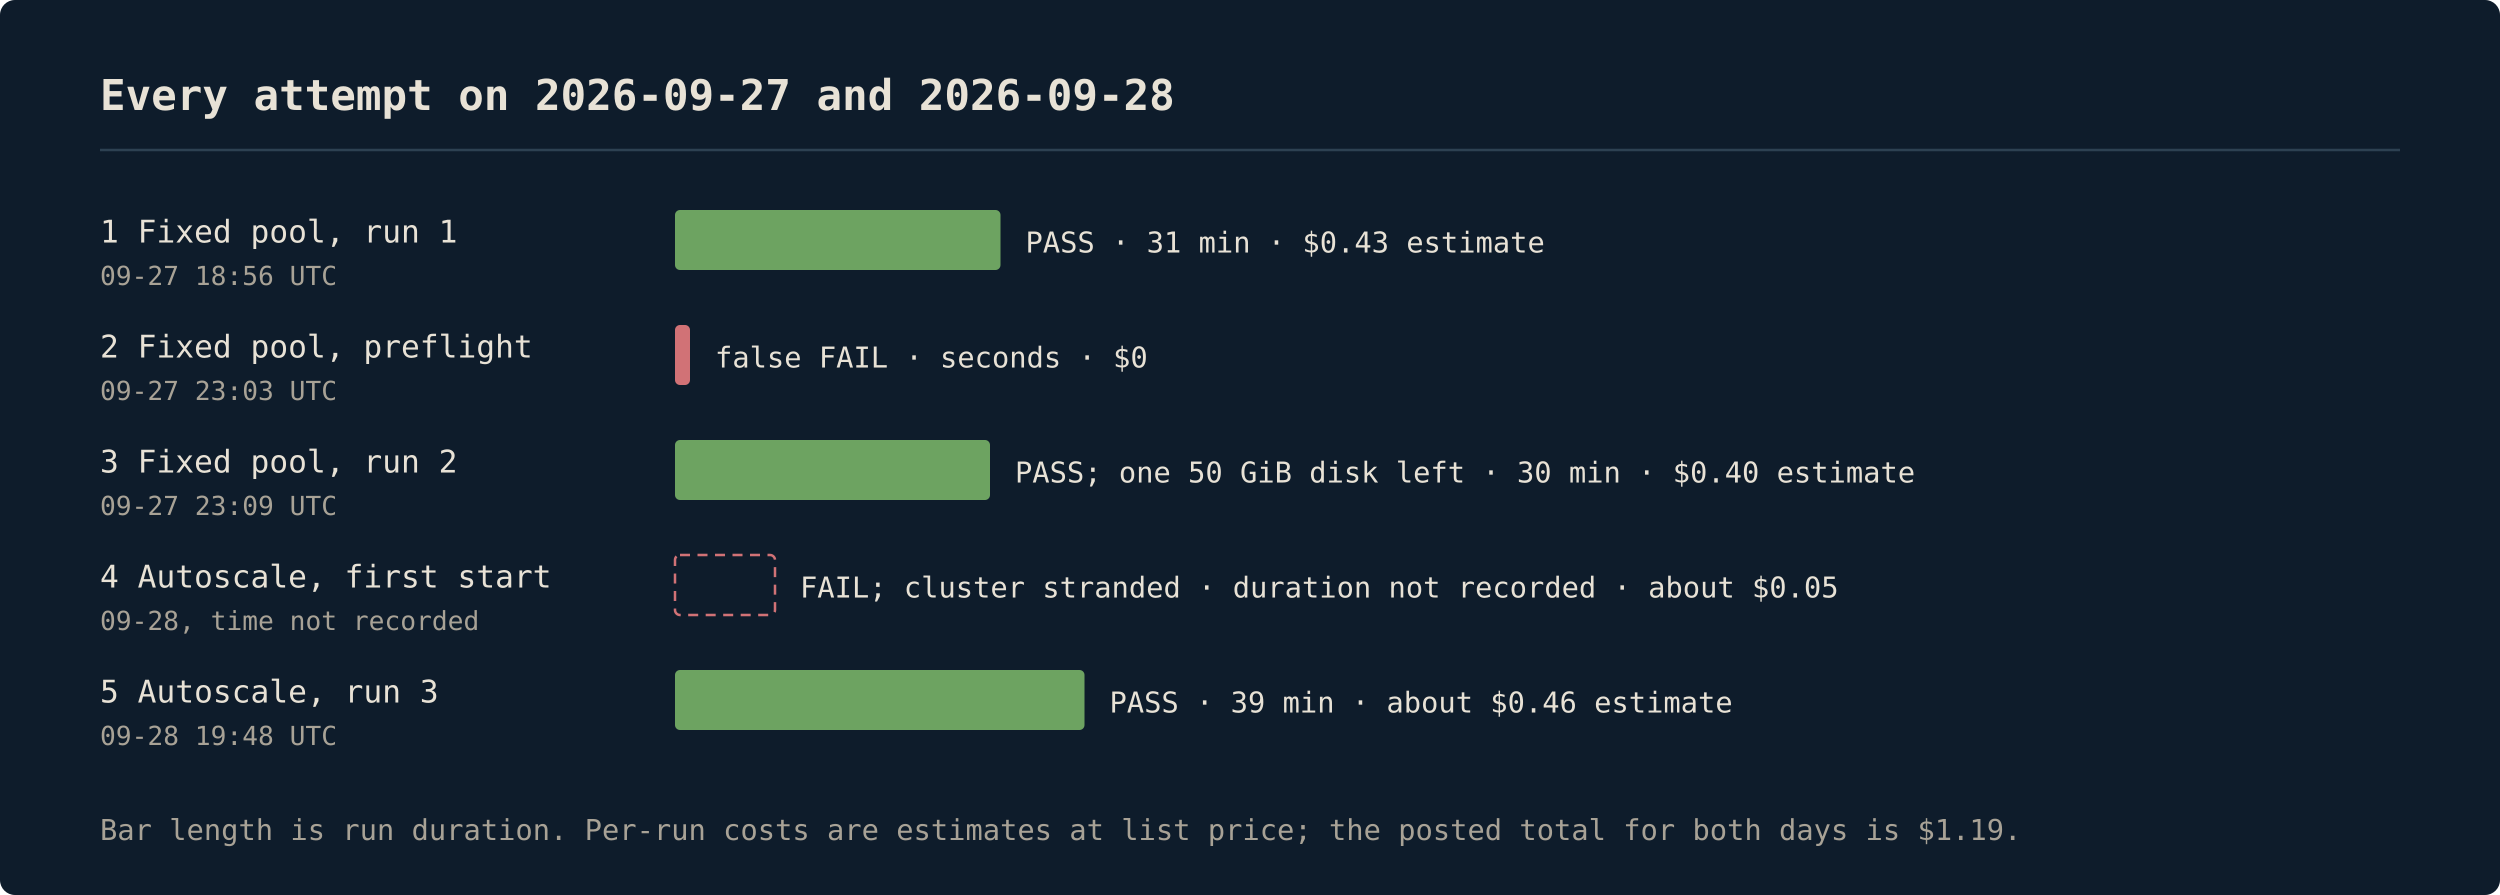
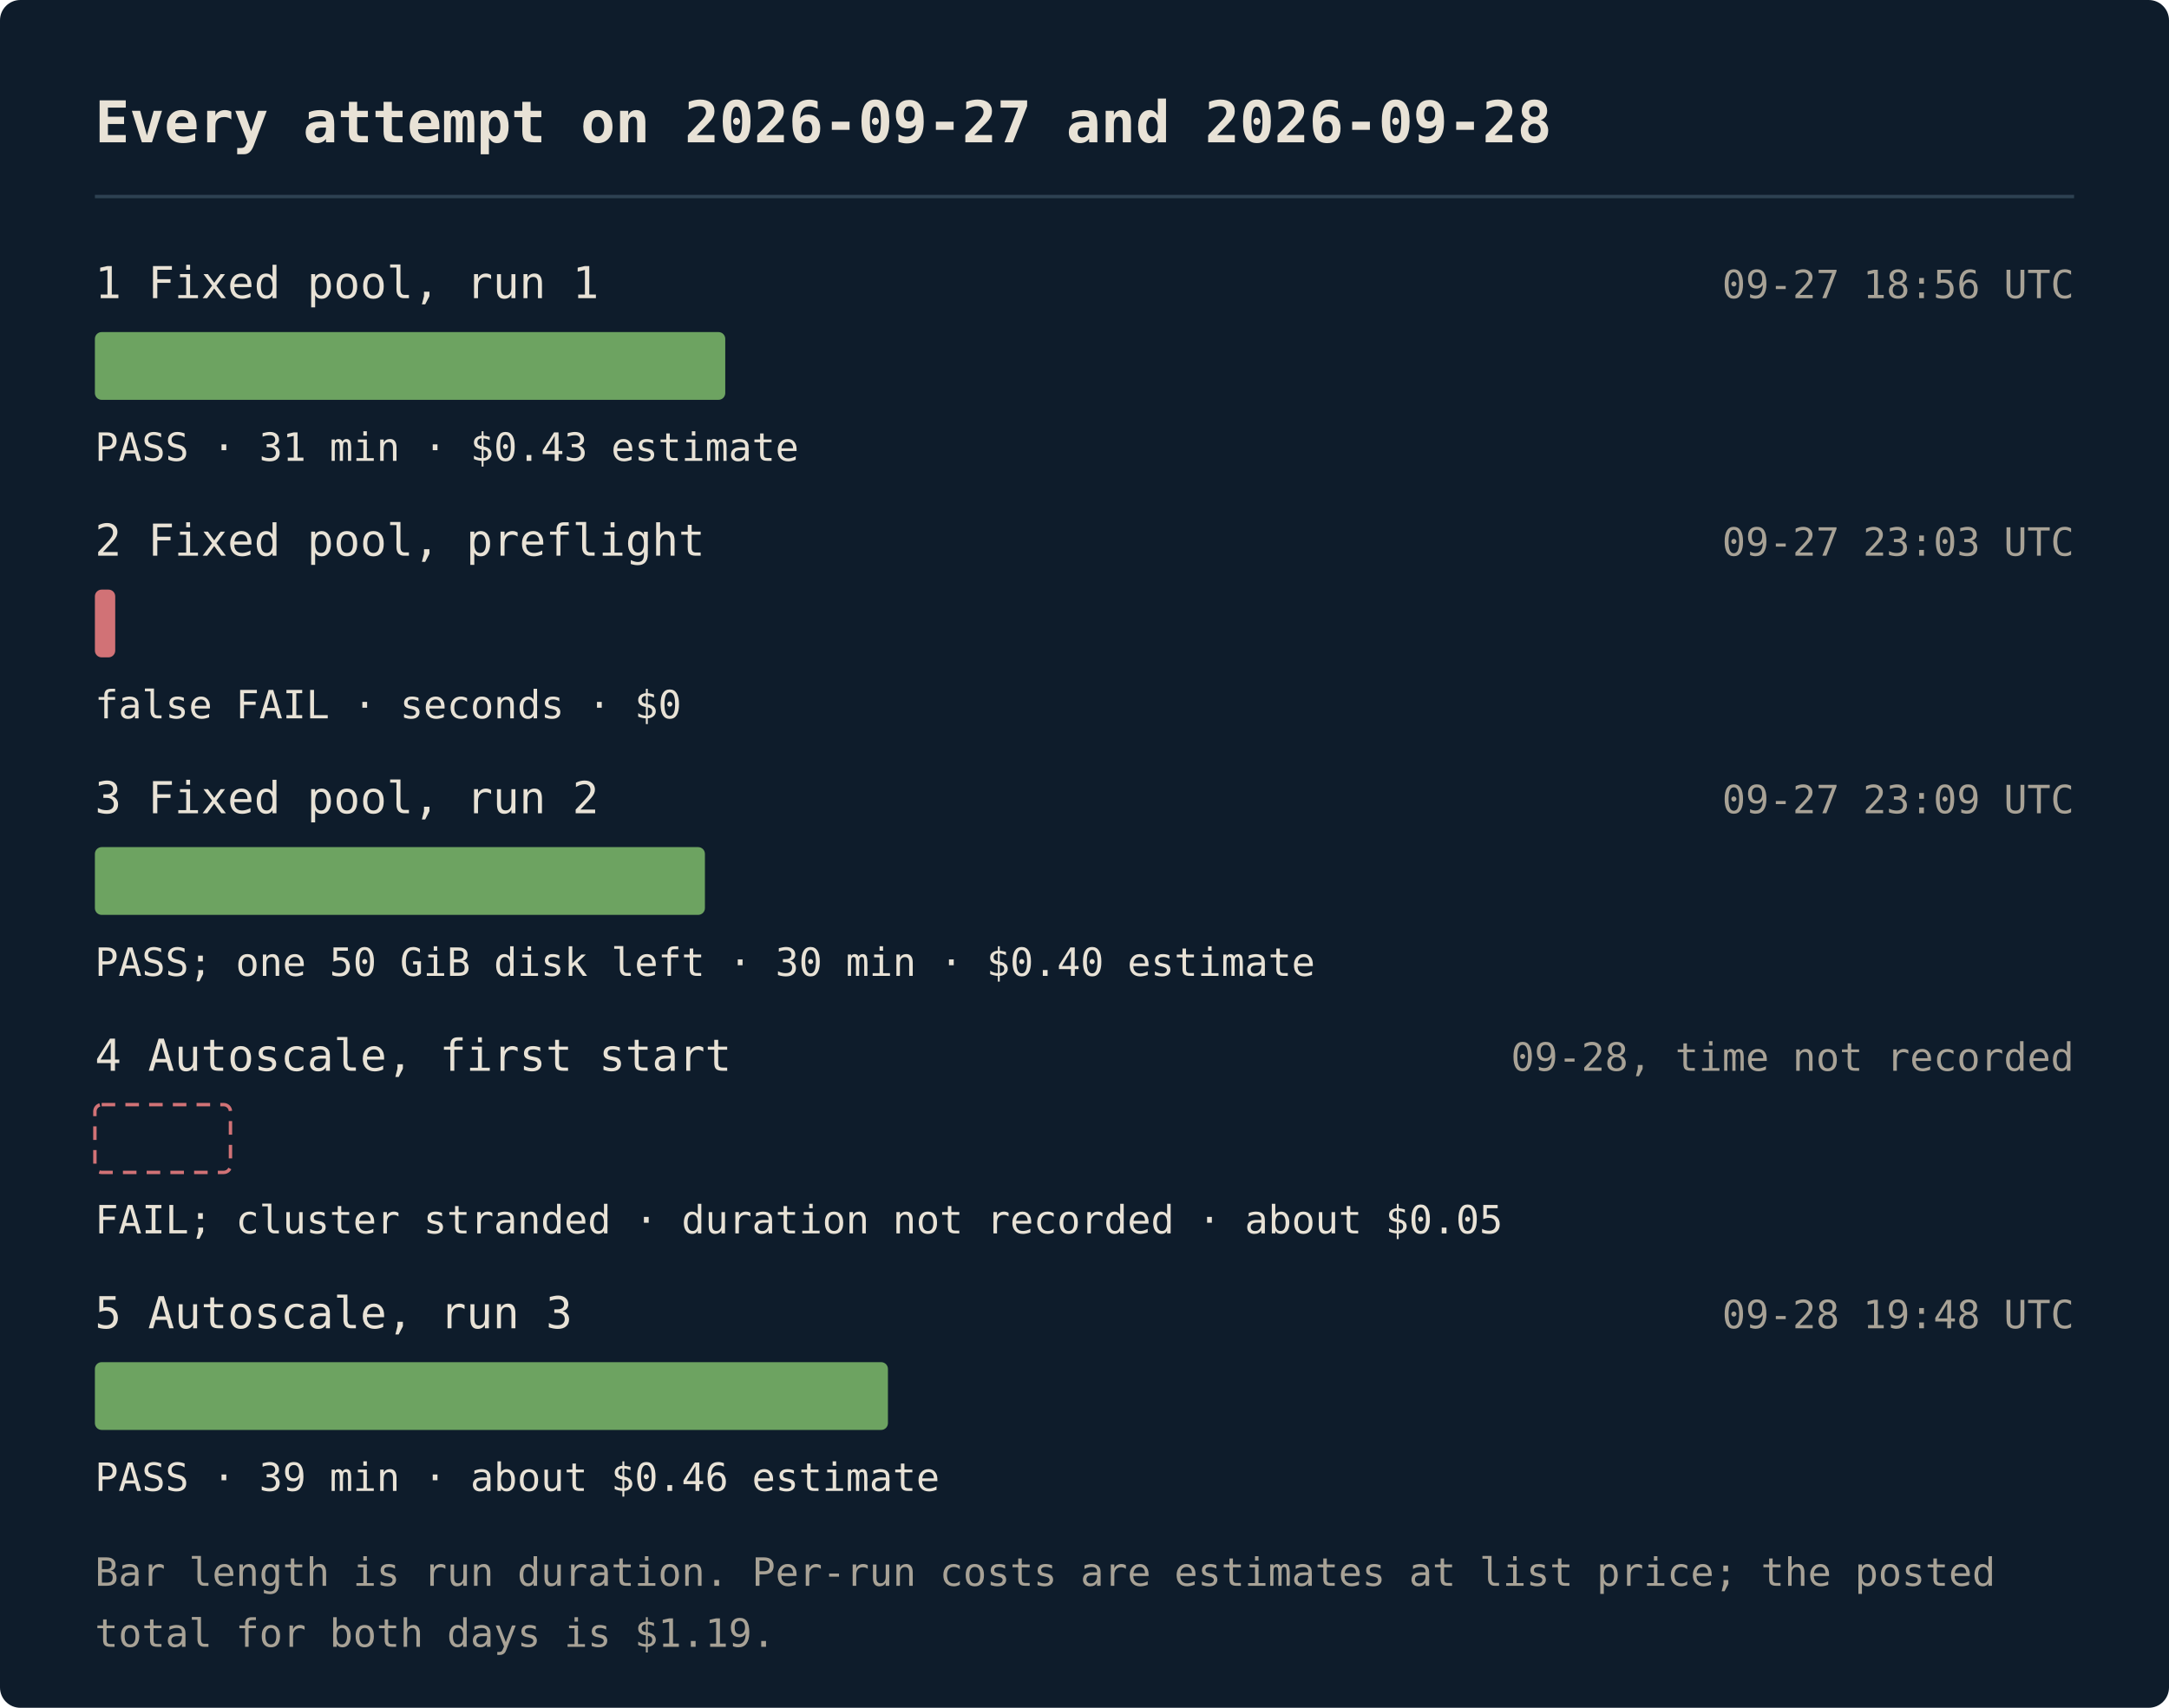
- <svg xmlns="http://www.w3.org/2000/svg" viewBox="0 0 1000 358" role="img" font-family="ui-monospace, &quot;SFMono-Regular&quot;, &quot;SF Mono&quot;, Menlo, Consolas, monospace">
-   <rect width="1000" height="358" rx="6" fill="#0E1C2B" />
-   <text x="40" y="44" font-size="17" fill="#E8E2D6" font-weight="600">Every attempt on 2026-09-27 and 2026-09-28</text>
-   <line x1="40" y1="60" x2="960" y2="60" stroke="#2D4152" />
-   <text x="40" y="97" font-size="12.5" fill="#E8E2D6">1  Fixed pool, run 1</text>
-   <text x="40" y="114" font-size="10.5" fill="#A8A296">09-27 18:56 UTC</text>
-   <rect x="270.0" y="84" width="130.2" height="24" rx="2" fill="#6DA361" />
-   <text x="410.2" y="101" font-size="11.5" fill="#E8E2D6">PASS · 31 min · $0.43 estimate</text>
-   <text x="40" y="143" font-size="12.5" fill="#E8E2D6">2  Fixed pool, preflight</text>
-   <text x="40" y="160" font-size="10.5" fill="#A8A296">09-27 23:03 UTC</text>
-   <rect x="270.0" y="130" width="6.0" height="24" rx="2" fill="#D17276" />
-   <text x="286" y="147" font-size="11.5" fill="#E8E2D6">false FAIL · seconds · $0</text>
-   <text x="40" y="189" font-size="12.5" fill="#E8E2D6">3  Fixed pool, run 2</text>
-   <text x="40" y="206" font-size="10.5" fill="#A8A296">09-27 23:09 UTC</text>
-   <rect x="270.0" y="176" width="126.0" height="24" rx="2" fill="#6DA361" />
-   <text x="406.0" y="193" font-size="11.5" fill="#E8E2D6">PASS; one 50 GiB disk left · 30 min · $0.40 estimate</text>
-   <text x="40" y="235" font-size="12.5" fill="#E8E2D6">4  Autoscale, first start</text>
-   <text x="40" y="252" font-size="10.5" fill="#A8A296">09-28, time not recorded</text>
-   <rect x="270" y="222" width="40" height="24" rx="2" fill="none" stroke="#D17276" stroke-dasharray="4 3" />
-   <text x="320" y="239" font-size="11.5" fill="#E8E2D6">FAIL; cluster stranded · duration not recorded · about $0.05</text>
-   <text x="40" y="281" font-size="12.5" fill="#E8E2D6">5  Autoscale, run 3</text>
-   <text x="40" y="298" font-size="10.5" fill="#A8A296">09-28 19:48 UTC</text>
-   <rect x="270.0" y="268" width="163.8" height="24" rx="2" fill="#6DA361" />
-   <text x="443.8" y="285" font-size="11.5" fill="#E8E2D6">PASS · 39 min · about $0.46 estimate</text>
-   <text x="40" y="336" font-size="11.5" fill="#A8A296">Bar length is run duration. Per-run costs are estimates at list price; the posted total for both days is $1.19.</text>
+ <svg xmlns="http://www.w3.org/2000/svg" viewBox="0 0 640 504" role="img" font-family="ui-monospace, &quot;SFMono-Regular&quot;, &quot;SF Mono&quot;, Menlo, Consolas, monospace">
+   <rect width="640" height="504" rx="6" fill="#0E1C2B" />
+   <text x="28" y="42" font-size="17" fill="#E8E2D6" font-weight="600">Every attempt on 2026-09-27 and 2026-09-28</text>
+   <line x1="28" y1="58" x2="612" y2="58" stroke="#2D4152" />
+   <text x="28" y="88" font-size="13" fill="#E8E2D6">1  Fixed pool, run 1</text>
+   <text x="612" y="88" font-size="11.5" fill="#A8A296" text-anchor="end">09-27 18:56 UTC</text>
+   <rect x="28.0" y="98" width="186.0" height="20" rx="2" fill="#6DA361" />
+   <text x="28" y="136" font-size="11.5" fill="#E8E2D6">PASS · 31 min · $0.43 estimate</text>
+   <text x="28" y="164" font-size="13" fill="#E8E2D6">2  Fixed pool, preflight</text>
+   <text x="612" y="164" font-size="11.5" fill="#A8A296" text-anchor="end">09-27 23:03 UTC</text>
+   <rect x="28.0" y="174" width="6.0" height="20" rx="2" fill="#D17276" />
+   <text x="28" y="212" font-size="11.5" fill="#E8E2D6">false FAIL · seconds · $0</text>
+   <text x="28" y="240" font-size="13" fill="#E8E2D6">3  Fixed pool, run 2</text>
+   <text x="612" y="240" font-size="11.5" fill="#A8A296" text-anchor="end">09-27 23:09 UTC</text>
+   <rect x="28.0" y="250" width="180.0" height="20" rx="2" fill="#6DA361" />
+   <text x="28" y="288" font-size="11.5" fill="#E8E2D6">PASS; one 50 GiB disk left · 30 min · $0.40 estimate</text>
+   <text x="28" y="316" font-size="13" fill="#E8E2D6">4  Autoscale, first start</text>
+   <text x="612" y="316" font-size="11.5" fill="#A8A296" text-anchor="end">09-28, time not recorded</text>
+   <rect x="28" y="326" width="40" height="20" rx="2" fill="none" stroke="#D17276" stroke-dasharray="4 3" />
+   <text x="28" y="364" font-size="11.5" fill="#E8E2D6">FAIL; cluster stranded · duration not recorded · about $0.05</text>
+   <text x="28" y="392" font-size="13" fill="#E8E2D6">5  Autoscale, run 3</text>
+   <text x="612" y="392" font-size="11.5" fill="#A8A296" text-anchor="end">09-28 19:48 UTC</text>
+   <rect x="28.0" y="402" width="234.0" height="20" rx="2" fill="#6DA361" />
+   <text x="28" y="440" font-size="11.5" fill="#E8E2D6">PASS · 39 min · about $0.46 estimate</text>
+   <text x="28" y="468" font-size="11.5" fill="#A8A296">Bar length is run duration. Per-run costs are estimates at list price; the posted</text>
+   <text x="28" y="486" font-size="11.5" fill="#A8A296">total for both days is $1.19.</text>
</svg>
